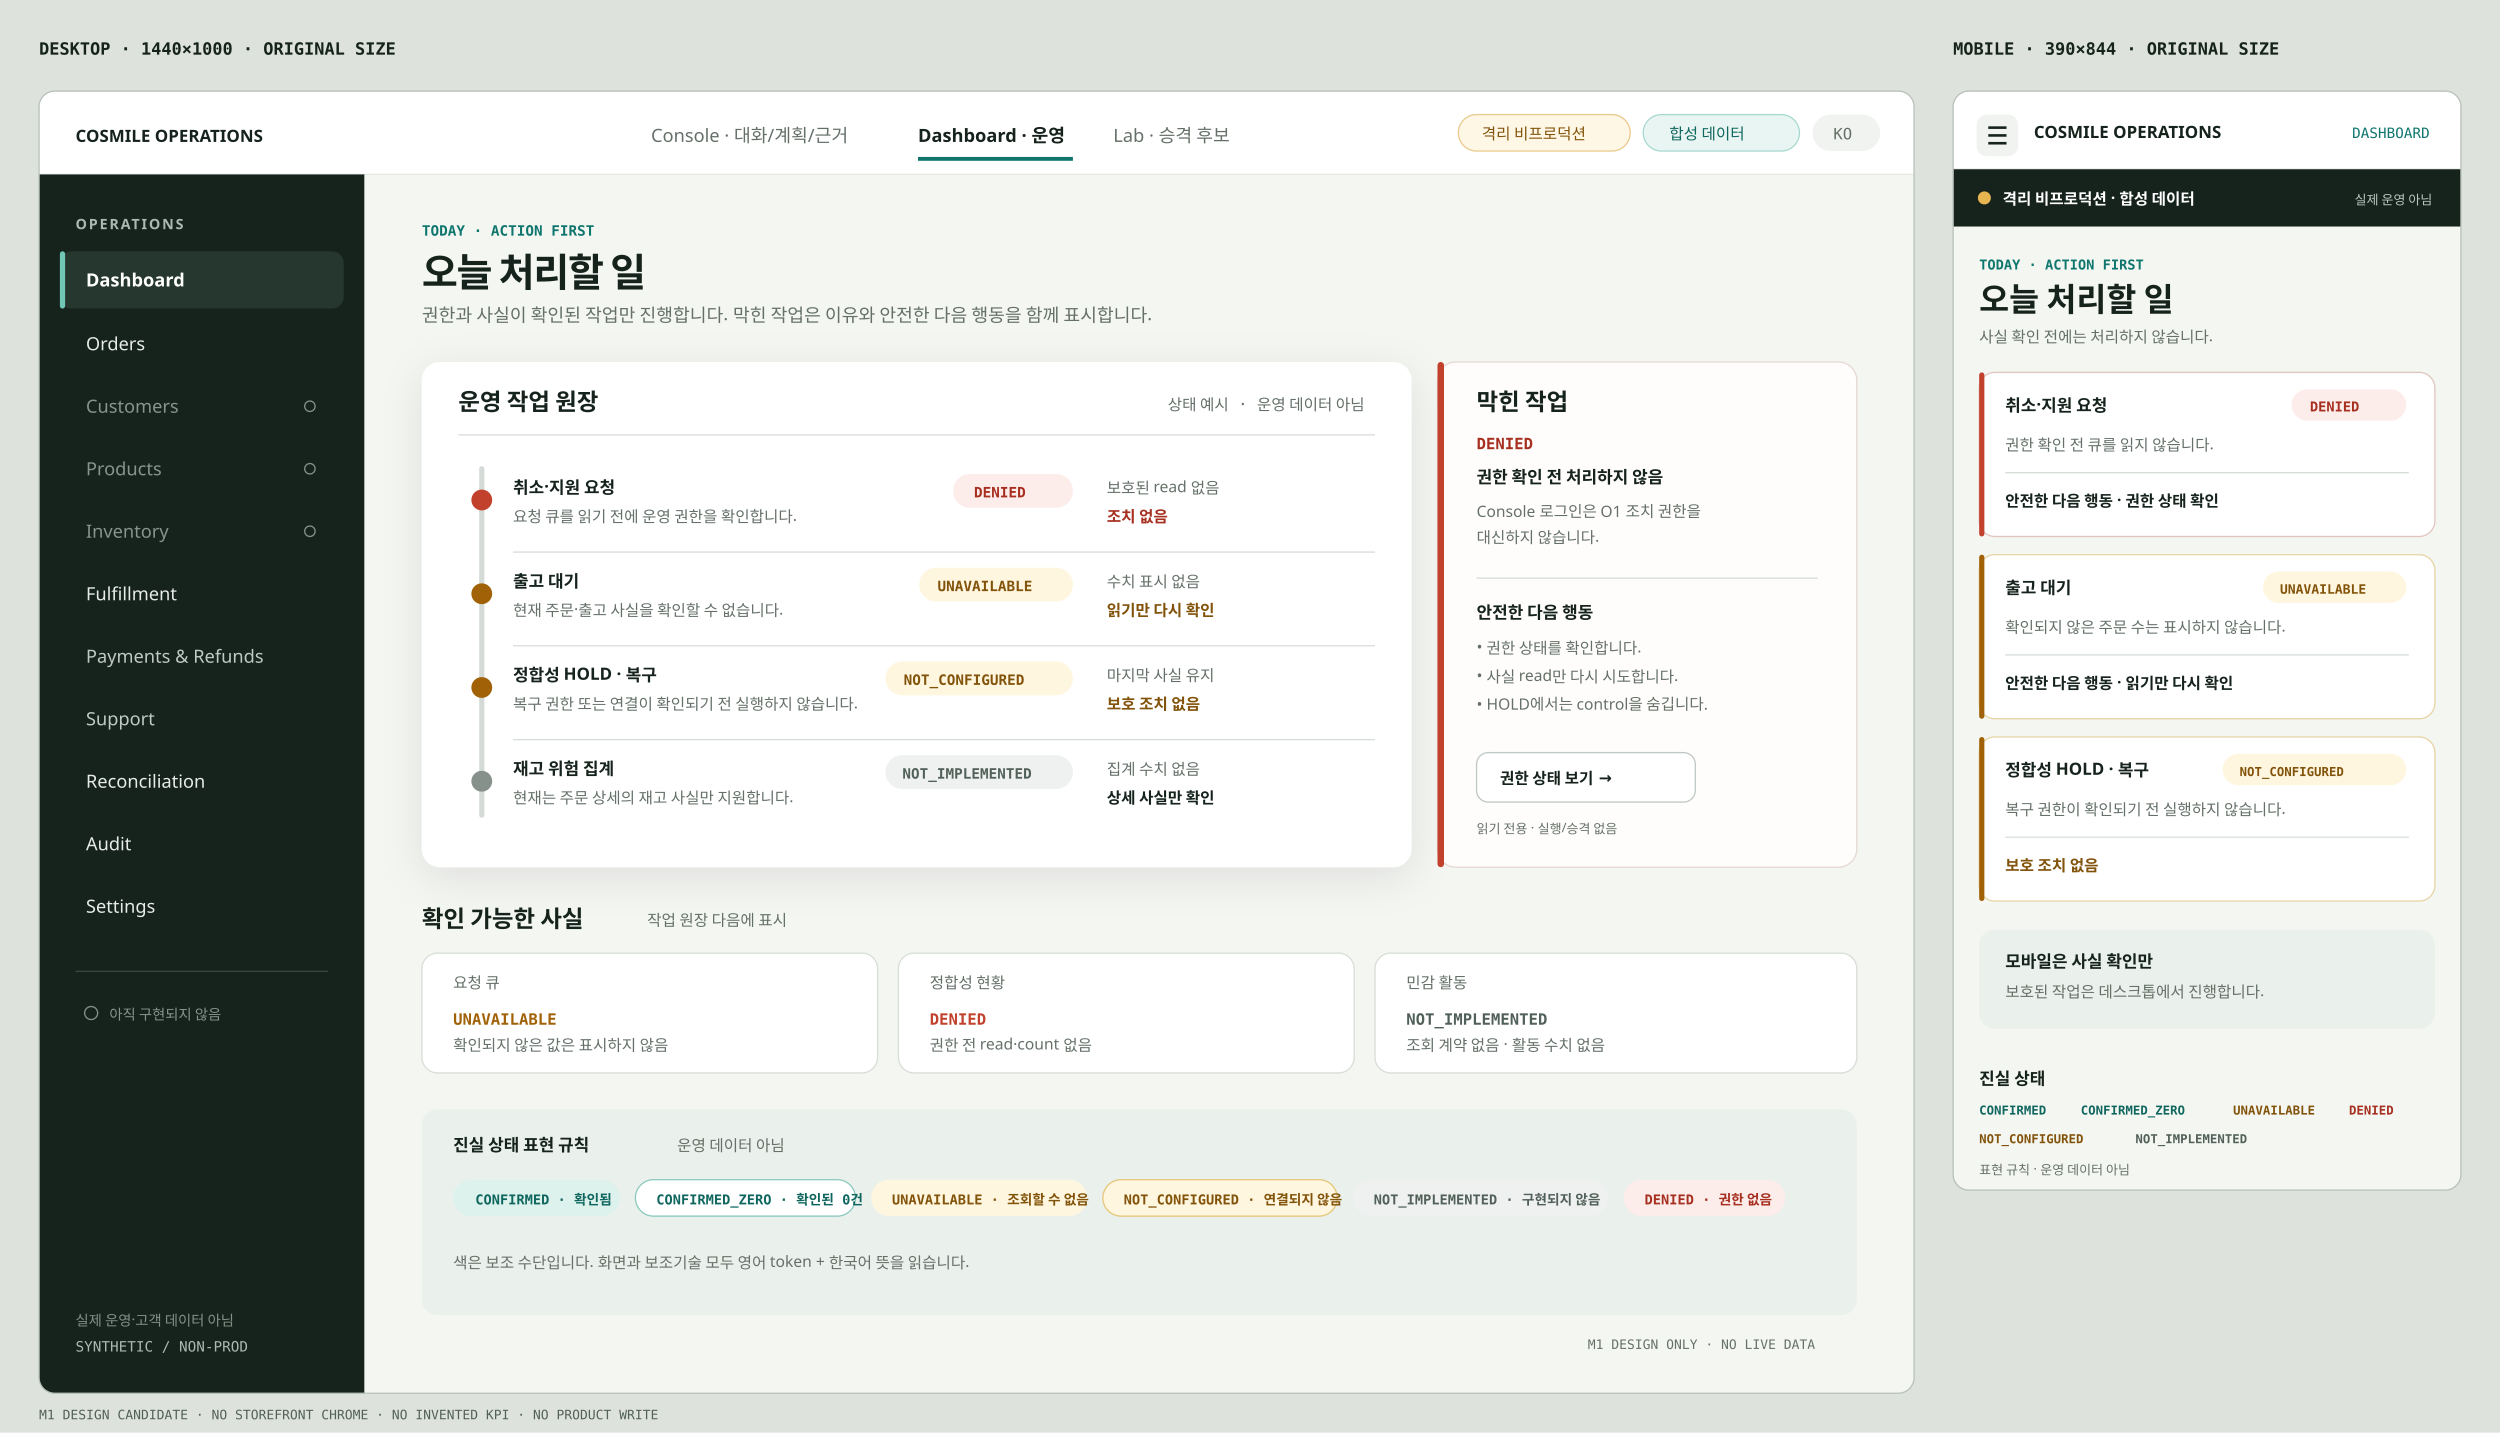
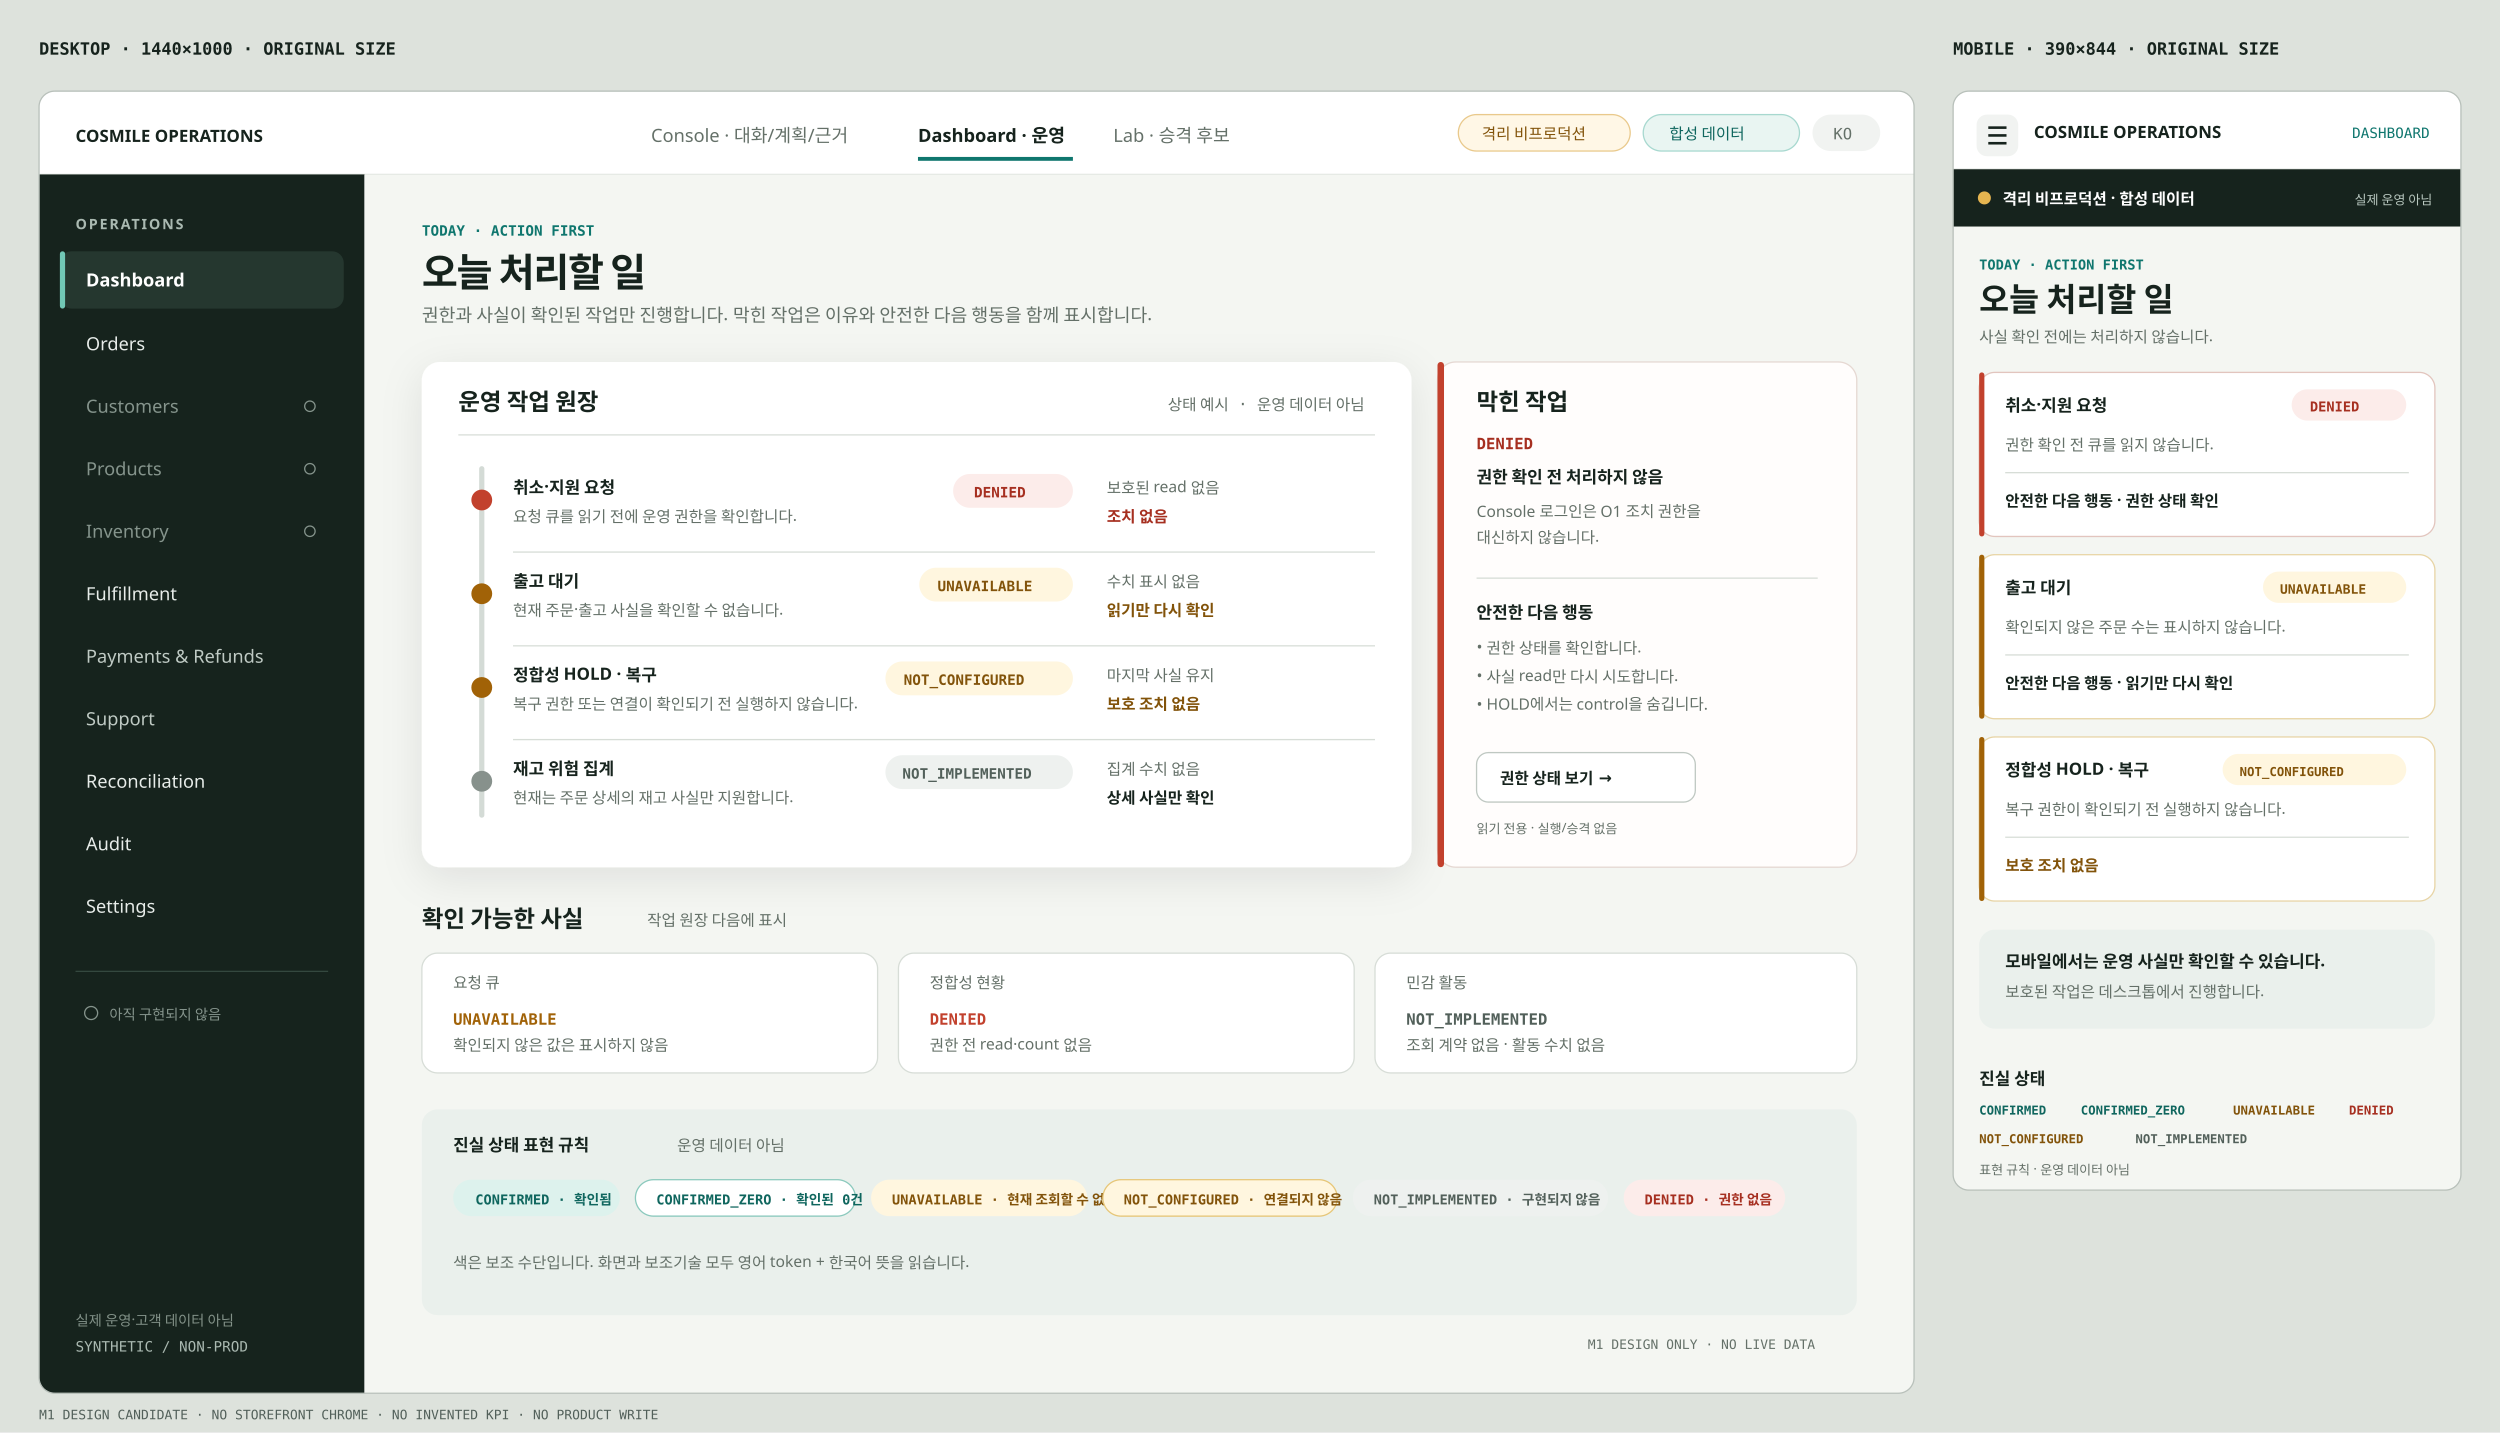
<svg xmlns="http://www.w3.org/2000/svg" width="1920" height="1100" viewBox="0 0 1920 1100" role="img" aria-labelledby="title desc">
  <defs>
    <style>
      .ui{font-family:"Noto Sans KR","Apple SD Gothic Neo","Malgun Gothic",sans-serif}
      .data{font-family:ui-monospace,SFMono-Regular,Menlo,monospace}
      .ink{fill:#16231D}.muted{fill:#647068}.paper{fill:#F4F6F2}.surface{fill:#FFFFFF}
      .small{font-size:12px}.body{font-size:14px}.label{font-size:13px;font-weight:700}
      .h1{font-size:30px;font-weight:800;letter-spacing:-1px}.h2{font-size:18px;font-weight:800}
      .hair{stroke:#D7DDD7;stroke-width:1}.focus{stroke:#0F766E;stroke-width:2}
    </style>
    <filter id="shadow" x="-20%" y="-20%" width="140%" height="140%">
      <feDropShadow dx="0" dy="8" stdDeviation="16" flood-color="#16231D" flood-opacity=".09" />
    </filter>
    <clipPath id="desktopClip">
      <rect x="30" y="70" width="1440" height="1000" rx="12" />
    </clipPath>
    <clipPath id="mobileClip">
      <rect x="1500" y="70" width="390" height="844" rx="12" />
    </clipPath>
  </defs>
  <rect width="1920" height="1100" fill="#DDE2DC" />
  <text x="30" y="42" class="ui data ink label">DESKTOP · 1440×1000 · ORIGINAL SIZE</text>
  <text x="1500" y="42" class="ui data ink label">MOBILE · 390×844 · ORIGINAL SIZE</text>
  <g clip-path="url(#desktopClip)">
    <rect x="30" y="70" width="1440" height="1000" class="surface" />
    <rect x="30" y="70" width="1440" height="64" fill="#FFFFFF" />
    <line x1="30" y1="134" x2="1470" y2="134" class="hair" />
    <text x="58" y="109" class="ui ink label" font-size="15">COSMILE OPERATIONS</text>
    <g class="ui body muted">
      <text x="500" y="109">Console · 대화/계획/근거</text>
      <text x="705" y="109" class="ink" font-weight="800">Dashboard · 운영</text>
      <line x1="705" y1="122" x2="824" y2="122" stroke="#0F766E" stroke-width="3" />
      <text x="855" y="109">Lab · 승격 후보</text>
    </g>
    <g class="ui data small">
      <rect x="1120" y="88" width="132" height="28" rx="14" fill="#FFF7E6" stroke="#E9C98C" />
      <text x="1138" y="107" fill="#82530A">격리 비프로덕션</text>
      <rect x="1262" y="88" width="120" height="28" rx="14" fill="#E9F5F2" stroke="#A7D8CF" />
      <text x="1282" y="107" fill="#0F665E">합성 데이터</text>
      <rect x="1392" y="88" width="52" height="28" rx="14" fill="#F1F3F1" />
      <text x="1408" y="107" class="muted">KO</text>
    </g>
    <rect x="30" y="134" width="250" height="936" fill="#16231D" />
    <text x="58" y="176" class="ui" fill="#AAB9B1" font-size="11" font-weight="700" letter-spacing="1.4">OPERATIONS</text>
    <rect x="46" y="193" width="218" height="44" rx="9" fill="#25372F" />
    <rect x="46" y="193" width="4" height="44" rx="2" fill="#71C7B5" />
    <text x="66" y="220" class="ui" fill="#FFFFFF" font-size="14" font-weight="800">Dashboard</text>
    <g class="ui" font-size="14">
      <text x="66" y="269" fill="#E7ECE9">Orders</text>
      <text x="66" y="317" fill="#85948C">Customers</text>
      <circle cx="238" cy="312" r="4" fill="none" stroke="#85948C" />
      <text x="66" y="365" fill="#85948C">Products</text>
      <circle cx="238" cy="360" r="4" fill="none" stroke="#85948C" />
      <text x="66" y="413" fill="#85948C">Inventory</text>
      <circle cx="238" cy="408" r="4" fill="none" stroke="#85948C" />
      <text x="66" y="461" fill="#E7ECE9">Fulfillment</text>
      <text x="66" y="509" fill="#BFCAC4">Payments &amp; Refunds</text>
      <text x="66" y="557" fill="#BFCAC4">Support</text>
      <text x="66" y="605" fill="#E7ECE9">Reconciliation</text>
      <text x="66" y="653" fill="#E7ECE9">Audit</text>
      <text x="66" y="701" fill="#E7ECE9">Settings</text>
    </g>
    <line x1="58" y1="746" x2="252" y2="746" stroke="#34483F" />
    <circle cx="70" cy="778" r="5" fill="none" stroke="#85948C" />
    <text x="84" y="783" class="ui" fill="#85948C" font-size="11">아직 구현되지 않음</text>
    <text x="58" y="1018" class="ui" fill="#829188" font-size="11">실제 운영·고객 데이터 아님</text>
    <text x="58" y="1038" class="ui data" fill="#AAB9B1" font-size="11">SYNTHETIC / NON-PROD</text>
    <rect x="280" y="134" width="1190" height="936" class="paper" />
    <text x="324" y="181" class="ui data" fill="#0F766E" font-size="11" font-weight="700">TODAY · ACTION FIRST</text>
    <text x="324" y="220" class="ui ink h1">오늘 처리할 일</text>
    <text x="324" y="247" class="ui muted body">권한과 사실이 확인된 작업만 진행합니다. 막힌 작업은 이유와 안전한 다음 행동을 함께 표시합니다.</text>
    <rect x="324" y="278" width="760" height="388" rx="14" class="surface" filter="url(#shadow)" />
    <text x="352" y="315" class="ui ink h2">운영 작업 원장</text>
    <text x="1048" y="315" text-anchor="end" class="ui data muted small">상태 예시 · 운영 데이터 아님</text>
    <line x1="352" y1="334" x2="1056" y2="334" class="hair" />
    <line x1="370" y1="360" x2="370" y2="626" stroke="#D4DBD6" stroke-width="4" stroke-linecap="round" />
    <g class="ui">
      <circle cx="370" cy="384" r="8" fill="#C2412D" />
      <text x="394" y="379" class="ink label">취소·지원 요청</text>
      <text x="394" y="401" class="muted small">요청 큐를 읽기 전에 운영 권한을 확인합니다.</text>
      <rect x="732" y="364" width="92" height="26" rx="13" fill="#FCECEA" />
      <text x="748" y="382" class="data" fill="#A62F20" font-size="11" font-weight="700">DENIED</text>
      <text x="850" y="379" class="muted small">보호된 read 없음</text>
      <text x="850" y="401" fill="#A62F20" class="small" font-weight="700">조치 없음</text>
      <line x1="394" y1="424" x2="1056" y2="424" class="hair" />
      <circle cx="370" cy="456" r="8" fill="#A16207" />
      <text x="394" y="451" class="ink label">출고 대기</text>
      <text x="394" y="473" class="muted small">현재 주문·출고 사실을 확인할 수 없습니다.</text>
      <rect x="706" y="436" width="118" height="26" rx="13" fill="#FFF6DF" />
      <text x="720" y="454" class="data" fill="#82530A" font-size="11" font-weight="700">UNAVAILABLE</text>
      <text x="850" y="451" class="muted small">수치 표시 없음</text>
      <text x="850" y="473" fill="#82530A" class="small" font-weight="700">읽기만 다시 확인</text>
      <line x1="394" y1="496" x2="1056" y2="496" class="hair" />
      <circle cx="370" cy="528" r="8" fill="#A16207" />
      <text x="394" y="523" class="ink label">정합성 HOLD · 복구</text>
      <text x="394" y="545" class="muted small">복구 권한 또는 연결이 확인되기 전 실행하지 않습니다.</text>
      <rect x="680" y="508" width="144" height="26" rx="13" fill="#FFF6DF" />
      <text x="694" y="526" class="data" fill="#82530A" font-size="11" font-weight="700">NOT_CONFIGURED</text>
      <text x="850" y="523" class="muted small">마지막 사실 유지</text>
      <text x="850" y="545" fill="#82530A" class="small" font-weight="700">보호 조치 없음</text>
      <line x1="394" y1="568" x2="1056" y2="568" class="hair" />
      <circle cx="370" cy="600" r="8" fill="#87918C" />
      <text x="394" y="595" class="ink label">재고 위험 집계</text>
      <text x="394" y="617" class="muted small">현재는 주문 상세의 재고 사실만 지원합니다.</text>
      <rect x="680" y="580" width="144" height="26" rx="13" fill="#EEF1EF" />
      <text x="693" y="598" class="data" fill="#52605A" font-size="11" font-weight="700">NOT_IMPLEMENTED</text>
      <text x="850" y="595" class="muted small">집계 수치 없음</text>
      <text x="850" y="617" class="small ink" font-weight="700">상세 사실만 확인</text>
    </g>
    <rect x="1104" y="278" width="322" height="388" rx="14" fill="#FFFDFC" stroke="#E5D8D2" />
    <rect x="1104" y="278" width="5" height="388" rx="2.5" fill="#C2412D" />
    <text x="1134" y="315" class="ui ink h2">막힌 작업</text>
    <text x="1134" y="345" class="ui data" fill="#A62F20" font-size="12" font-weight="700">DENIED</text>
    <text x="1134" y="371" class="ui ink label">권한 확인 전 처리하지 않음</text>
    <text x="1134" y="397" class="ui muted small">Console 로그인은 O1 조치 권한을</text>
    <text x="1134" y="417" class="ui muted small">대신하지 않습니다.</text>
    <line x1="1134" y1="444" x2="1396" y2="444" class="hair" />
    <text x="1134" y="475" class="ui ink label">안전한 다음 행동</text>
    <text x="1134" y="501" class="ui muted small">• 권한 상태를 확인합니다.</text>
    <text x="1134" y="523" class="ui muted small">• 사실 read만 다시 시도합니다.</text>
    <text x="1134" y="545" class="ui muted small">• HOLD에서는 control을 숨깁니다.</text>
    <rect x="1134" y="578" width="168" height="38" rx="9" fill="#FFFFFF" stroke="#BFC8C2" />
    <text x="1152" y="602" class="ui ink small" font-weight="700">권한 상태 보기 →</text>
    <text x="1134" y="640" class="ui muted" font-size="10">읽기 전용 · 실행/승격 없음</text>
    <text x="324" y="712" class="ui ink h2">확인 가능한 사실</text>
    <text x="497" y="711" class="ui muted small">작업 원장 다음에 표시</text>
    <g class="ui">
      <rect x="324" y="732" width="350" height="92" rx="12" class="surface" stroke="#D7DDD7" />
      <text x="348" y="759" class="muted small">요청 큐</text>
      <text x="348" y="787" class="data" fill="#A16207" font-size="12" font-weight="700">UNAVAILABLE</text>
      <text x="348" y="807" class="muted small">확인되지 않은 값은 표시하지 않음</text>
      <rect x="690" y="732" width="350" height="92" rx="12" class="surface" stroke="#D7DDD7" />
      <text x="714" y="759" class="muted small">정합성 현황</text>
      <text x="714" y="787" class="data" fill="#C2412D" font-size="12" font-weight="700">DENIED</text>
      <text x="714" y="807" class="muted small">권한 전 read·count 없음</text>
      <rect x="1056" y="732" width="370" height="92" rx="12" class="surface" stroke="#D7DDD7" />
      <text x="1080" y="759" class="muted small">민감 활동</text>
      <text x="1080" y="787" class="data" fill="#52605A" font-size="12" font-weight="700">NOT_IMPLEMENTED</text>
      <text x="1080" y="807" class="muted small">조회 계약 없음 · 활동 수치 없음</text>
    </g>
    <rect x="324" y="852" width="1102" height="158" rx="12" fill="#EAF0EC" />
    <text x="348" y="884" class="ui ink label">진실 상태 표현 규칙</text>
    <text x="520" y="884" class="ui muted small">운영 데이터 아님</text>
    <g class="ui data" font-size="10.5" font-weight="700">
      <rect x="348" y="906" width="128" height="28" rx="14" fill="#DDF2ED" />
      <text x="365" y="925" fill="#0F665E">CONFIRMED · 확인됨</text>
      <rect x="488" y="906" width="169" height="28" rx="14" fill="#FFFFFF" stroke="#8BC9BD" />
      <text x="504" y="925" fill="#0F665E">CONFIRMED_ZERO · 확인된 0건</text>
      <rect x="669" y="906" width="166" height="28" rx="14" fill="#FFF6DF" />
-       <text x="685" y="925" fill="#82530A">UNAVAILABLE · 조회할 수 없음</text>
+       <text x="685" y="925" fill="#82530A">UNAVAILABLE · 현재 조회할 수 없음</text>
      <rect x="847" y="906" width="180" height="28" rx="14" fill="#FFF6DF" stroke="#E6C678" />
      <text x="863" y="925" fill="#82530A">NOT_CONFIGURED · 연결되지 않음</text>
      <rect x="1039" y="906" width="196" height="28" rx="14" fill="#EEF1EF" />
      <text x="1055" y="925" fill="#52605A">NOT_IMPLEMENTED · 구현되지 않음</text>
      <rect x="1247" y="906" width="124" height="28" rx="14" fill="#FCECEA" />
      <text x="1263" y="925" fill="#A62F20">DENIED · 권한 없음</text>
    </g>
    <text x="348" y="974" class="ui muted small">색은 보조 수단입니다. 화면과 보조기술 모두 영어 token + 한국어 뜻을 읽습니다.</text>
    <text x="1394" y="1036" text-anchor="end" class="ui data muted" font-size="10">M1 DESIGN ONLY · NO LIVE DATA</text>
  </g>
  <rect x="30" y="70" width="1440" height="1000" rx="12" fill="none" stroke="#B8C0BA" />
  <g clip-path="url(#mobileClip)">
    <rect x="1500" y="70" width="390" height="844" class="paper" />
    <rect x="1500" y="70" width="390" height="60" class="surface" />
    <line x1="1500" y1="130" x2="1890" y2="130" class="hair" />
    <rect x="1518" y="88" width="32" height="32" rx="8" fill="#F1F3F1" />
    <line x1="1527" y1="98" x2="1541" y2="98" stroke="#16231D" stroke-width="2" />
    <line x1="1527" y1="104" x2="1541" y2="104" stroke="#16231D" stroke-width="2" />
    <line x1="1527" y1="110" x2="1541" y2="110" stroke="#16231D" stroke-width="2" />
    <text x="1562" y="106" class="ui ink" font-size="13" font-weight="800">COSMILE OPERATIONS</text>
    <text x="1866" y="106" text-anchor="end" class="ui data" fill="#0F766E" font-size="11">DASHBOARD</text>
    <rect x="1500" y="130" width="390" height="44" fill="#16231D" />
    <circle cx="1524" cy="152" r="5" fill="#E6B550" />
    <text x="1538" y="157" class="ui" fill="#FFFFFF" font-size="12" font-weight="700">격리 비프로덕션 · 합성 데이터</text>
    <text x="1868" y="157" text-anchor="end" class="ui" fill="#B8C7BF" font-size="10">실제 운영 아님</text>
    <text x="1520" y="207" class="ui data" fill="#0F766E" font-size="10.5" font-weight="700">TODAY · ACTION FIRST</text>
    <text x="1520" y="239" class="ui ink" font-size="25" font-weight="800">오늘 처리할 일</text>
    <text x="1520" y="263" class="ui muted" font-size="12">사실 확인 전에는 처리하지 않습니다.</text>
    <g class="ui">
      <rect x="1520" y="286" width="350" height="126" rx="12" class="surface" stroke="#E2C5BE" />
      <rect x="1520" y="286" width="4" height="126" rx="2" fill="#C2412D" />
      <text x="1540" y="316" class="ink label">취소·지원 요청</text>
      <rect x="1760" y="299" width="88" height="24" rx="12" fill="#FCECEA" />
      <text x="1774" y="316" class="data" fill="#A62F20" font-size="10.5" font-weight="700">DENIED</text>
      <text x="1540" y="346" class="muted small">권한 확인 전 큐를 읽지 않습니다.</text>
      <line x1="1540" y1="363" x2="1850" y2="363" class="hair" />
      <text x="1540" y="389" class="ink small" font-weight="700">안전한 다음 행동 · 권한 상태 확인</text>
      <rect x="1520" y="426" width="350" height="126" rx="12" class="surface" stroke="#E7D4A5" />
      <rect x="1520" y="426" width="4" height="126" rx="2" fill="#A16207" />
      <text x="1540" y="456" class="ink label">출고 대기</text>
      <rect x="1738" y="439" width="110" height="24" rx="12" fill="#FFF6DF" />
      <text x="1751" y="456" class="data" fill="#82530A" font-size="10" font-weight="700">UNAVAILABLE</text>
      <text x="1540" y="486" class="muted small">확인되지 않은 주문 수는 표시하지 않습니다.</text>
      <line x1="1540" y1="503" x2="1850" y2="503" class="hair" />
      <text x="1540" y="529" class="ink small" font-weight="700">안전한 다음 행동 · 읽기만 다시 확인</text>
      <rect x="1520" y="566" width="350" height="126" rx="12" class="surface" stroke="#E7D4A5" />
      <rect x="1520" y="566" width="4" height="126" rx="2" fill="#A16207" />
      <text x="1540" y="596" class="ink label">정합성 HOLD · 복구</text>
      <rect x="1707" y="579" width="141" height="24" rx="12" fill="#FFF6DF" />
      <text x="1720" y="596" class="data" fill="#82530A" font-size="9.5" font-weight="700">NOT_CONFIGURED</text>
      <text x="1540" y="626" class="muted small">복구 권한이 확인되기 전 실행하지 않습니다.</text>
      <line x1="1540" y1="643" x2="1850" y2="643" class="hair" />
      <text x="1540" y="669" fill="#82530A" class="small" font-weight="700">보호 조치 없음</text>
    </g>
    <rect x="1520" y="714" width="350" height="76" rx="12" fill="#EAF0EC" />
-     <text x="1540" y="743" class="ui ink label">모바일은 사실 확인만</text>
+     <text x="1540" y="743" class="ui ink label">모바일에서는 운영 사실만 확인할 수 있습니다.</text>
    <text x="1540" y="766" class="ui muted small">보호된 작업은 데스크톱에서 진행합니다.</text>
    <text x="1520" y="833" class="ui ink label">진실 상태</text>
    <g class="ui data" font-size="9.5" font-weight="700">
      <text x="1520" y="856" fill="#0F665E">CONFIRMED</text>
      <text x="1598" y="856" fill="#0F665E">CONFIRMED_ZERO</text>
      <text x="1715" y="856" fill="#82530A">UNAVAILABLE</text>
      <text x="1804" y="856" fill="#A62F20">DENIED</text>
      <text x="1520" y="878" fill="#82530A">NOT_CONFIGURED</text>
      <text x="1640" y="878" fill="#52605A">NOT_IMPLEMENTED</text>
    </g>
    <text x="1520" y="902" class="ui muted" font-size="10">표현 규칙 · 운영 데이터 아님</text>
  </g>
  <rect x="1500" y="70" width="390" height="844" rx="12" fill="none" stroke="#B8C0BA" />
  <text x="30" y="1090" class="ui data" fill="#52605A" font-size="10">M1 DESIGN CANDIDATE · NO STOREFRONT CHROME · NO INVENTED KPI · NO PRODUCT WRITE</text>
</svg>
